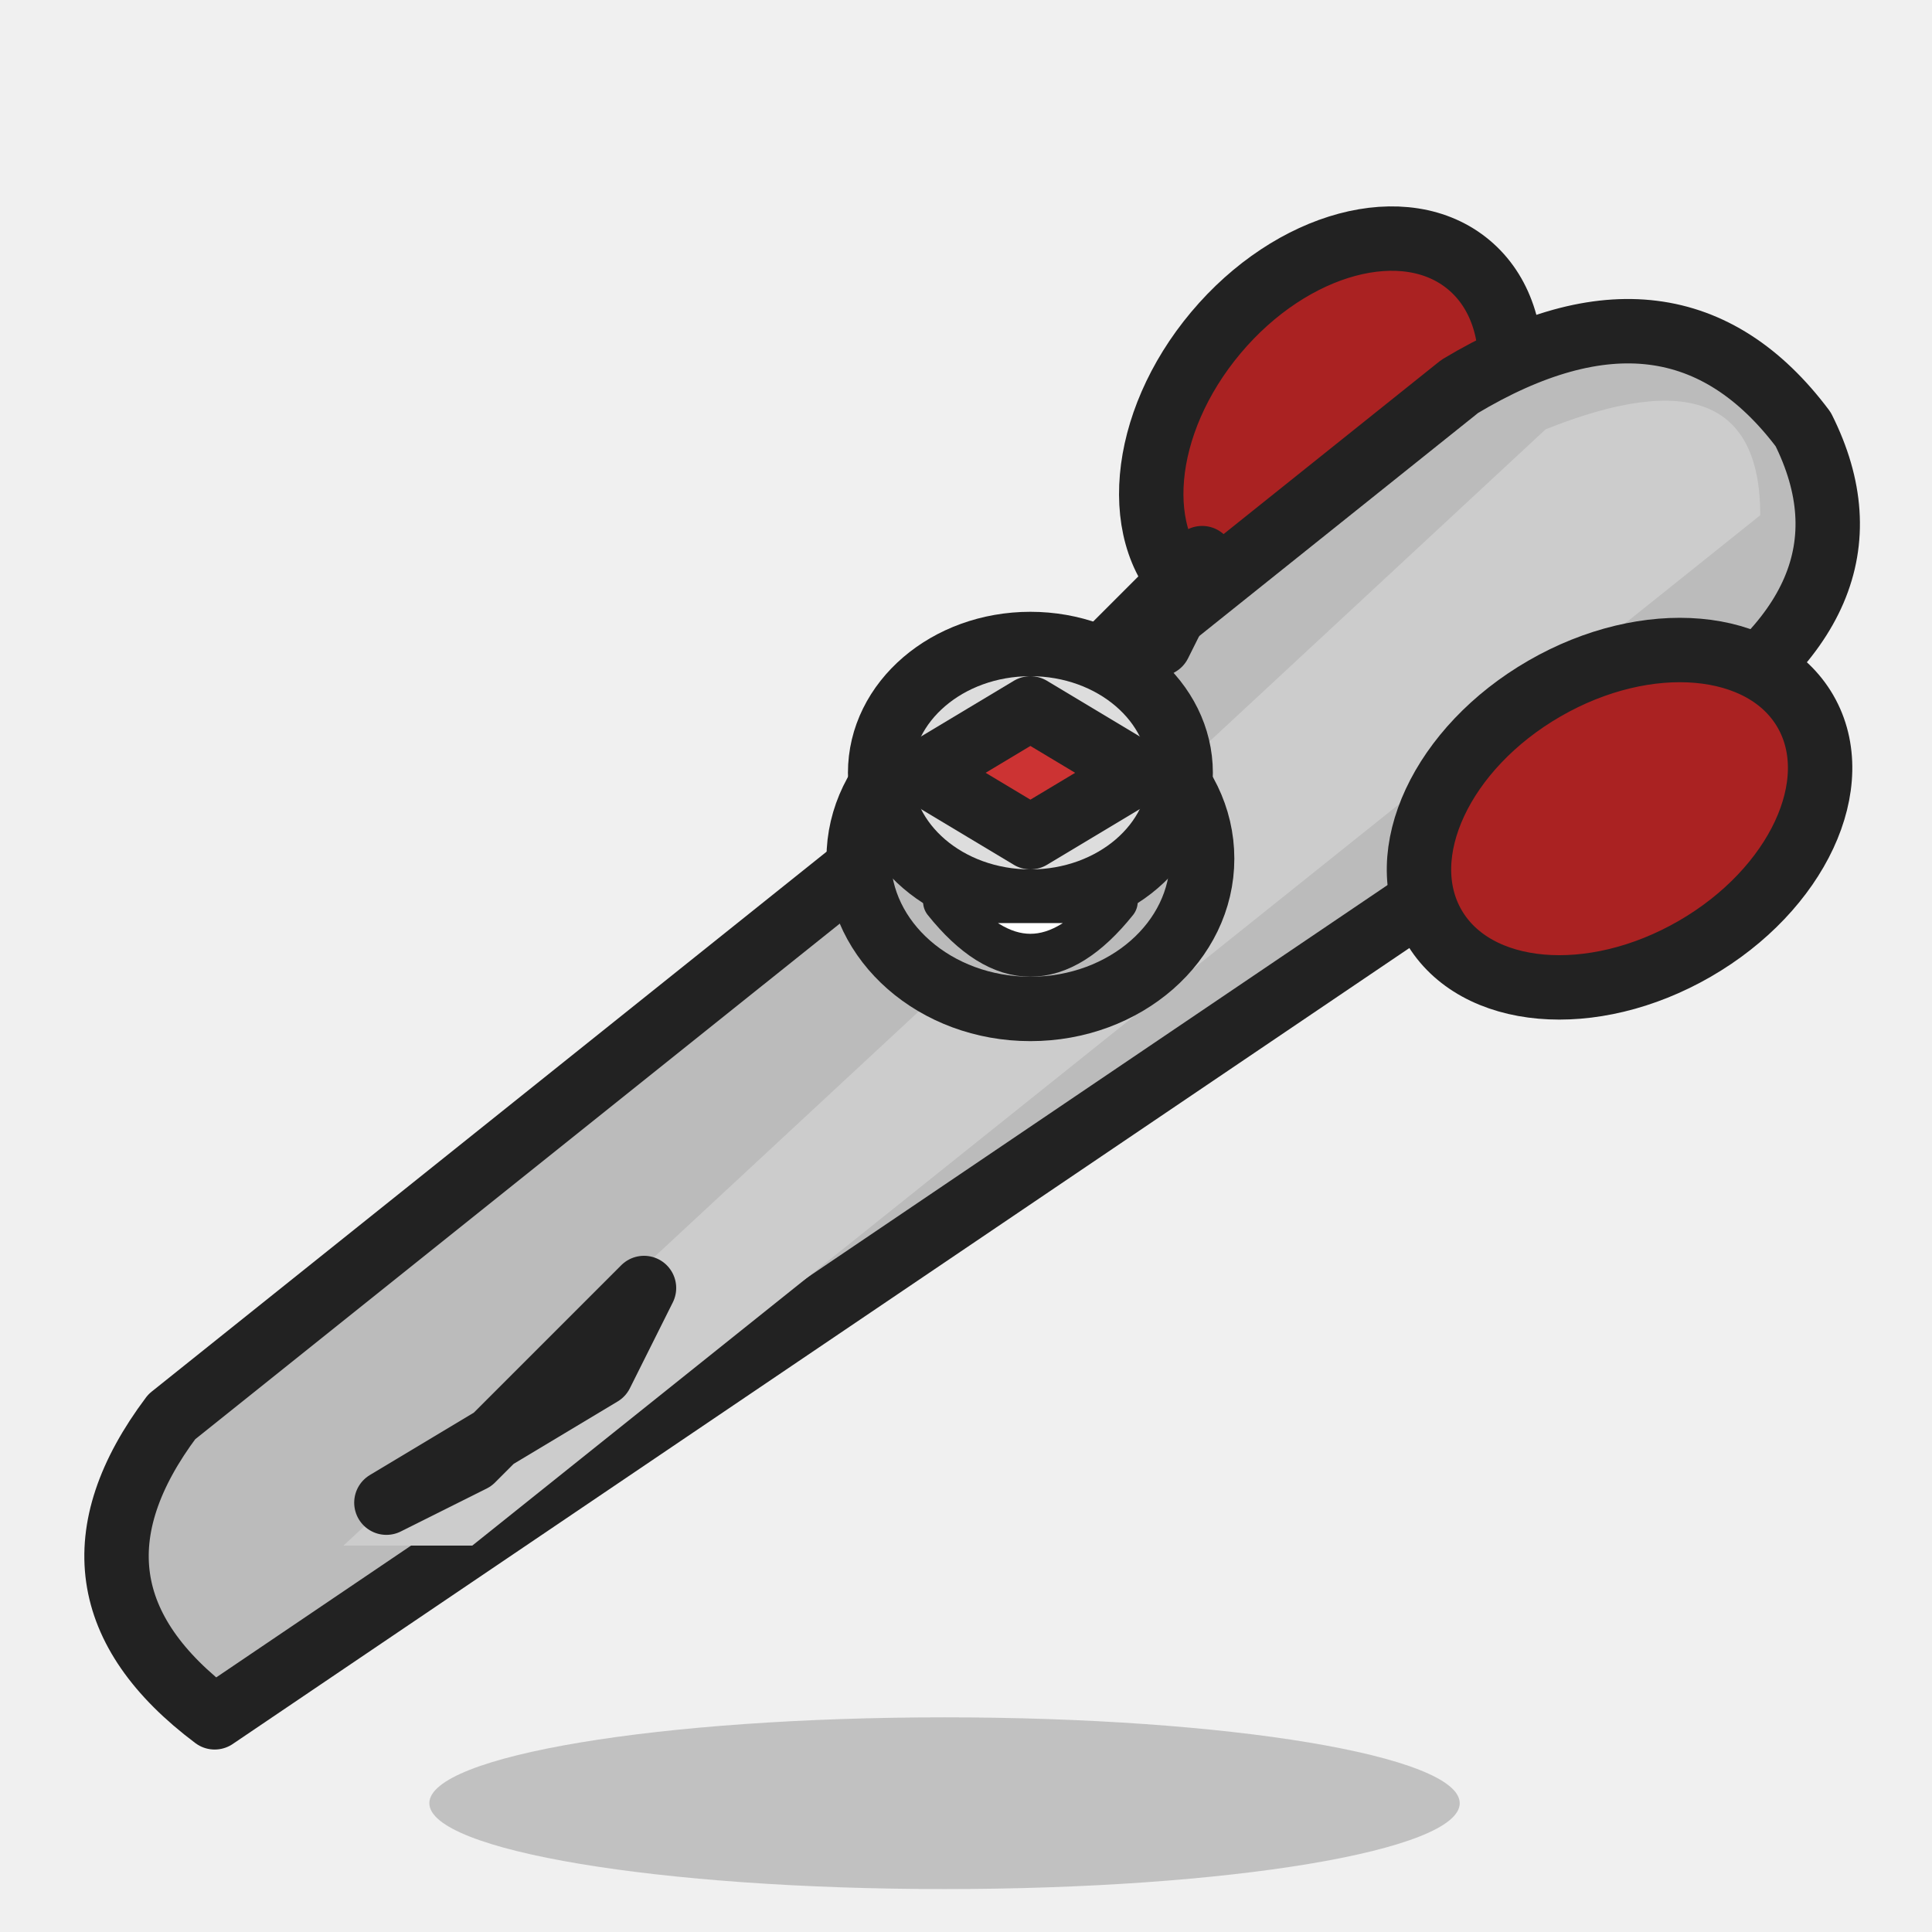
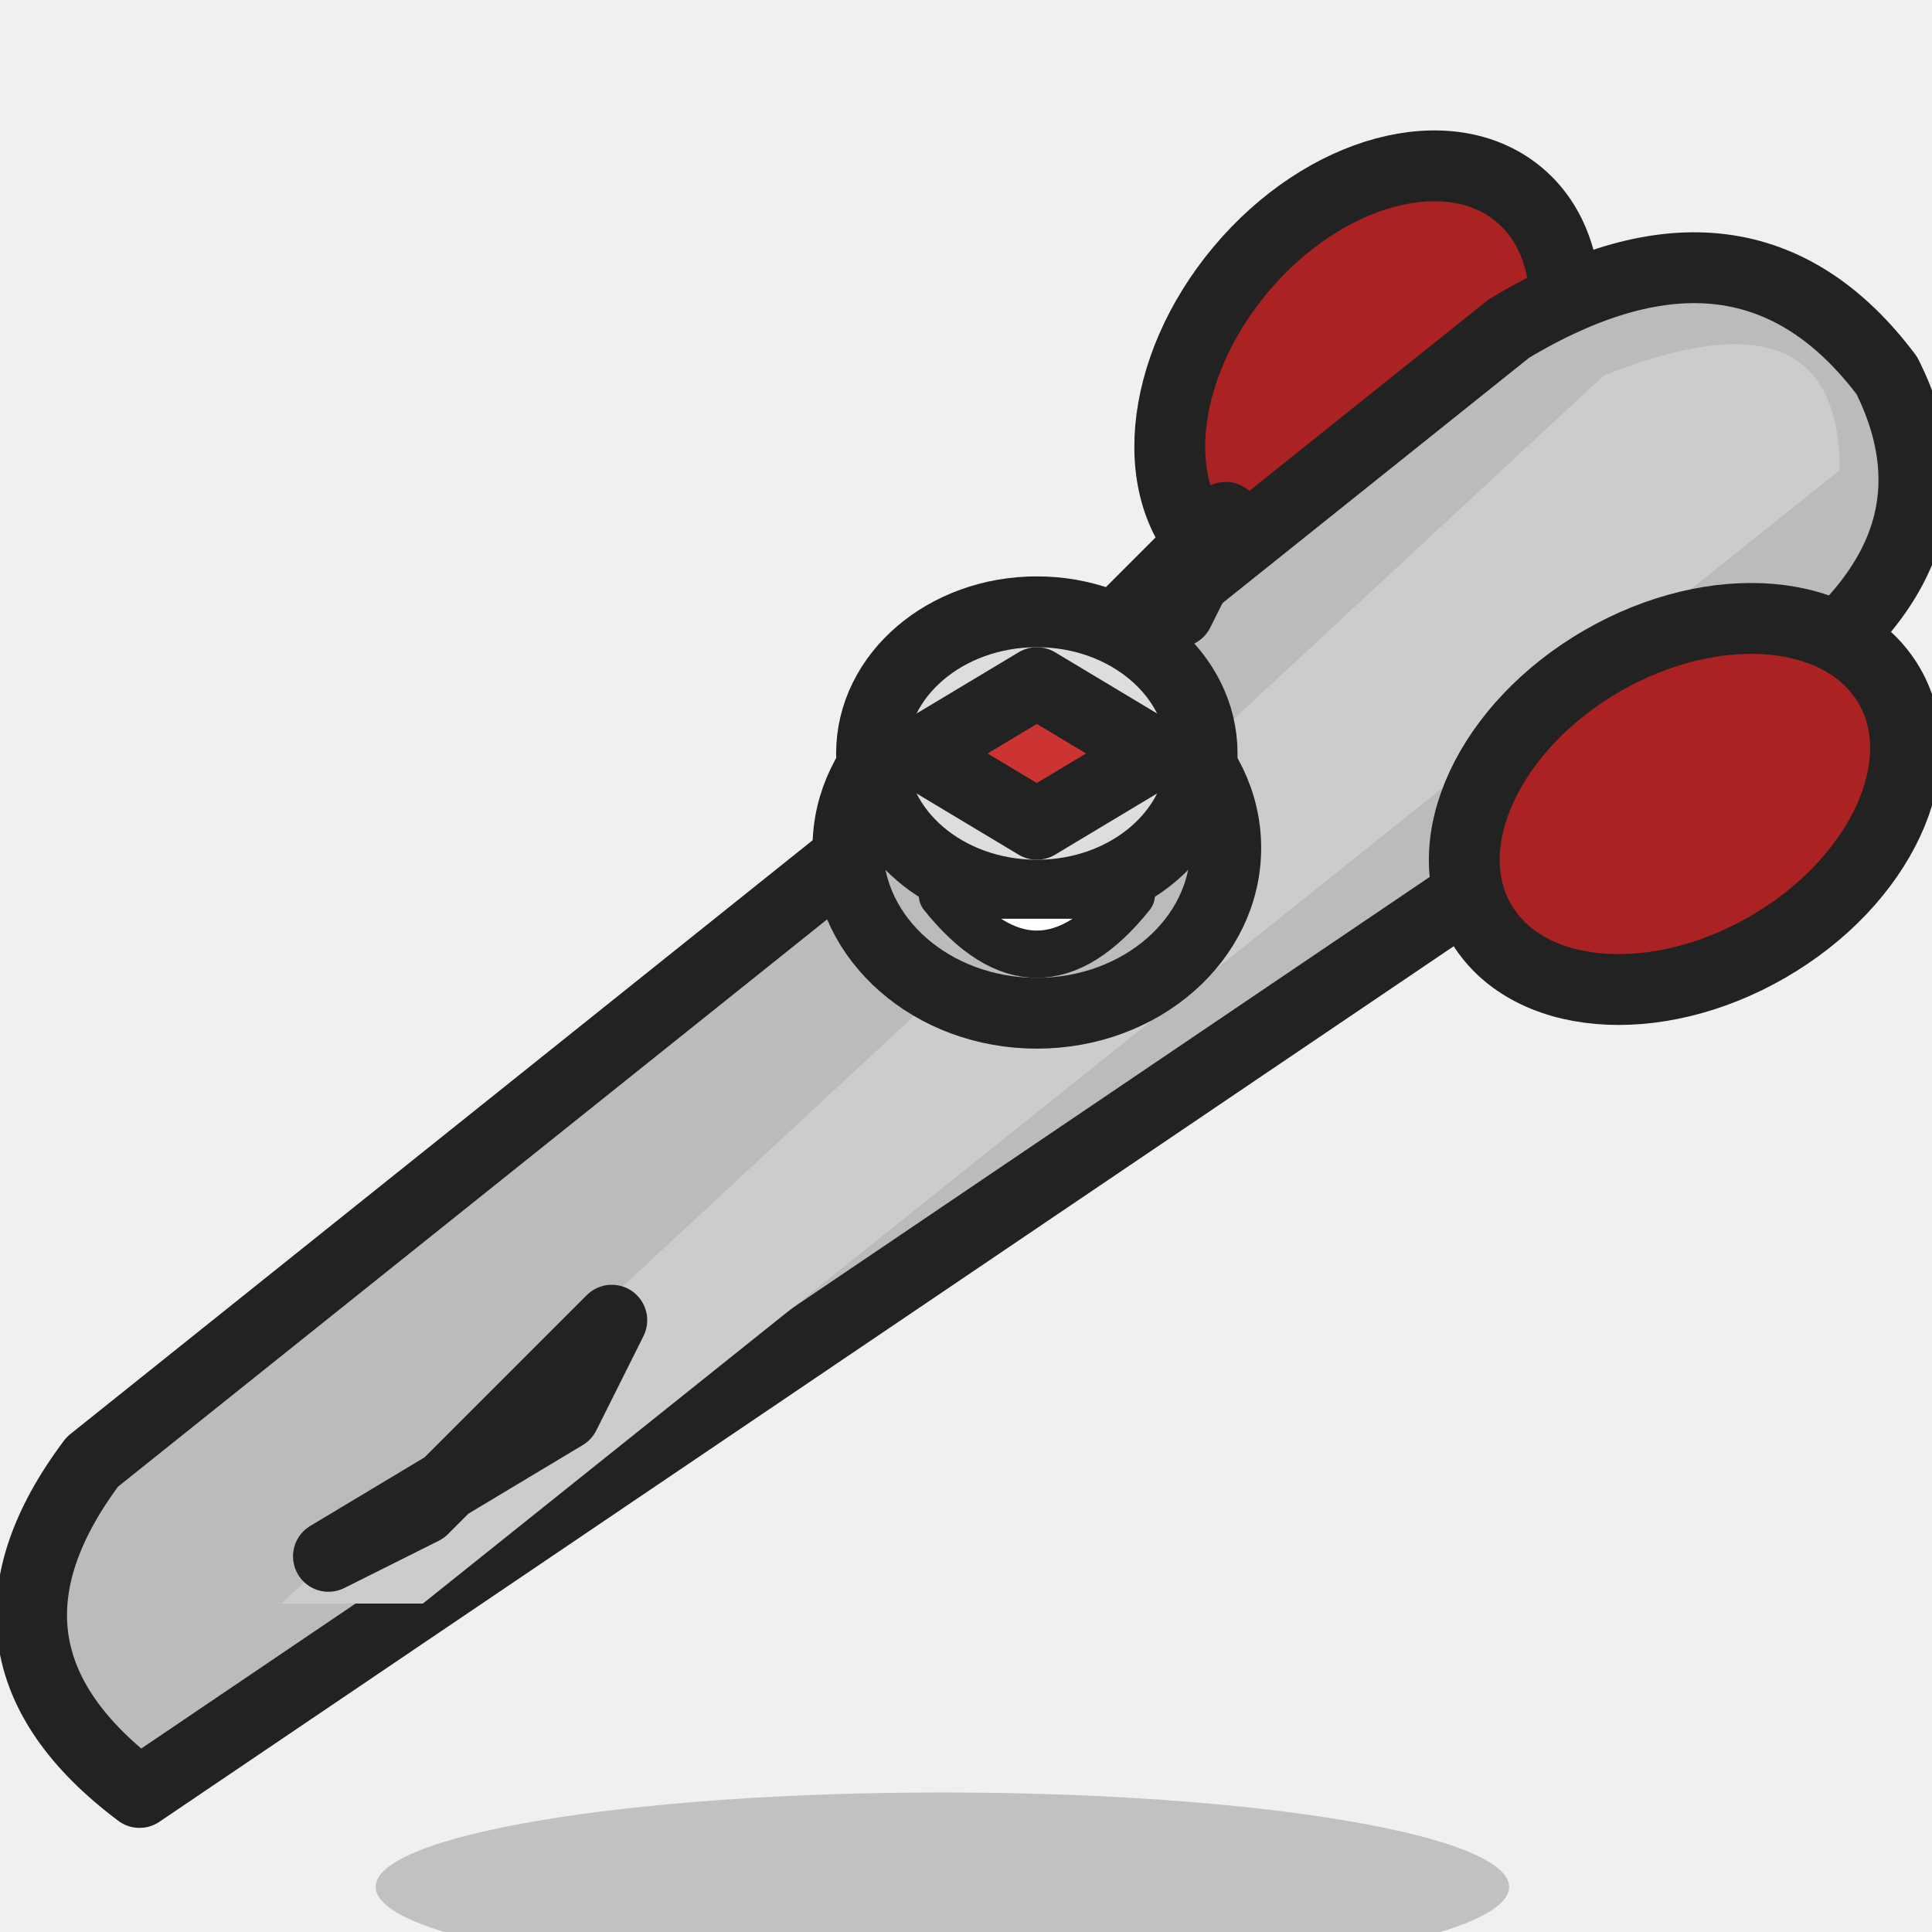
<svg xmlns="http://www.w3.org/2000/svg" viewBox="0 0 45 45">
-   <g stroke="#222" stroke-linecap="round" stroke-linejoin="round" stroke-width="1.5">
+   <g transform="translate(22.5 22.5) scale(1.1) translate(-22.5 -22.5)" stroke="#222" stroke-linecap="round" stroke-linejoin="round" stroke-width="1.5">
    <ellipse fill="#555" cx="22" cy="42" rx="12" ry="2" stroke="none" opacity="0.3" />
    <ellipse fill="#a22" cx="31" cy="10" rx="5" ry="3.5" transform="rotate(-50 31 10)" />
    <path fill="#bbb" d="M5 40 Q1 37 4 33 L34 9 Q39 6 42 10 Q44 14 39 17z" />
    <path fill="#ccc" stroke="none" d="M8 36 L36 10 Q41 8 41 12 L11 36z" />
    <ellipse fill="#a22" cx="16" cy="34" rx="5" ry="3.5" transform="rotate(-30 -1 -14)" />
    <path fill="#aaa" d="M14 32 L9 35 L11 34 L15 30z" />
    <path fill="#aaa" d="M27 15 L22 18 L24 17 L28 13z" />
    <ellipse fill="#bbb" cx="24" cy="20" rx="4" ry="3.5" />
    <ellipse fill="#ddd" cx="24" cy="18" rx="3.5" ry="3" />
    <path fill="#c33" d="M21.5 18 L24 16.5 L26.5 18 L24 19.5z" />
    <path fill="#fff" stroke="#222" stroke-width="1" d="M22 21 Q24 23.5 26 21z" />
  </g>
</svg>
